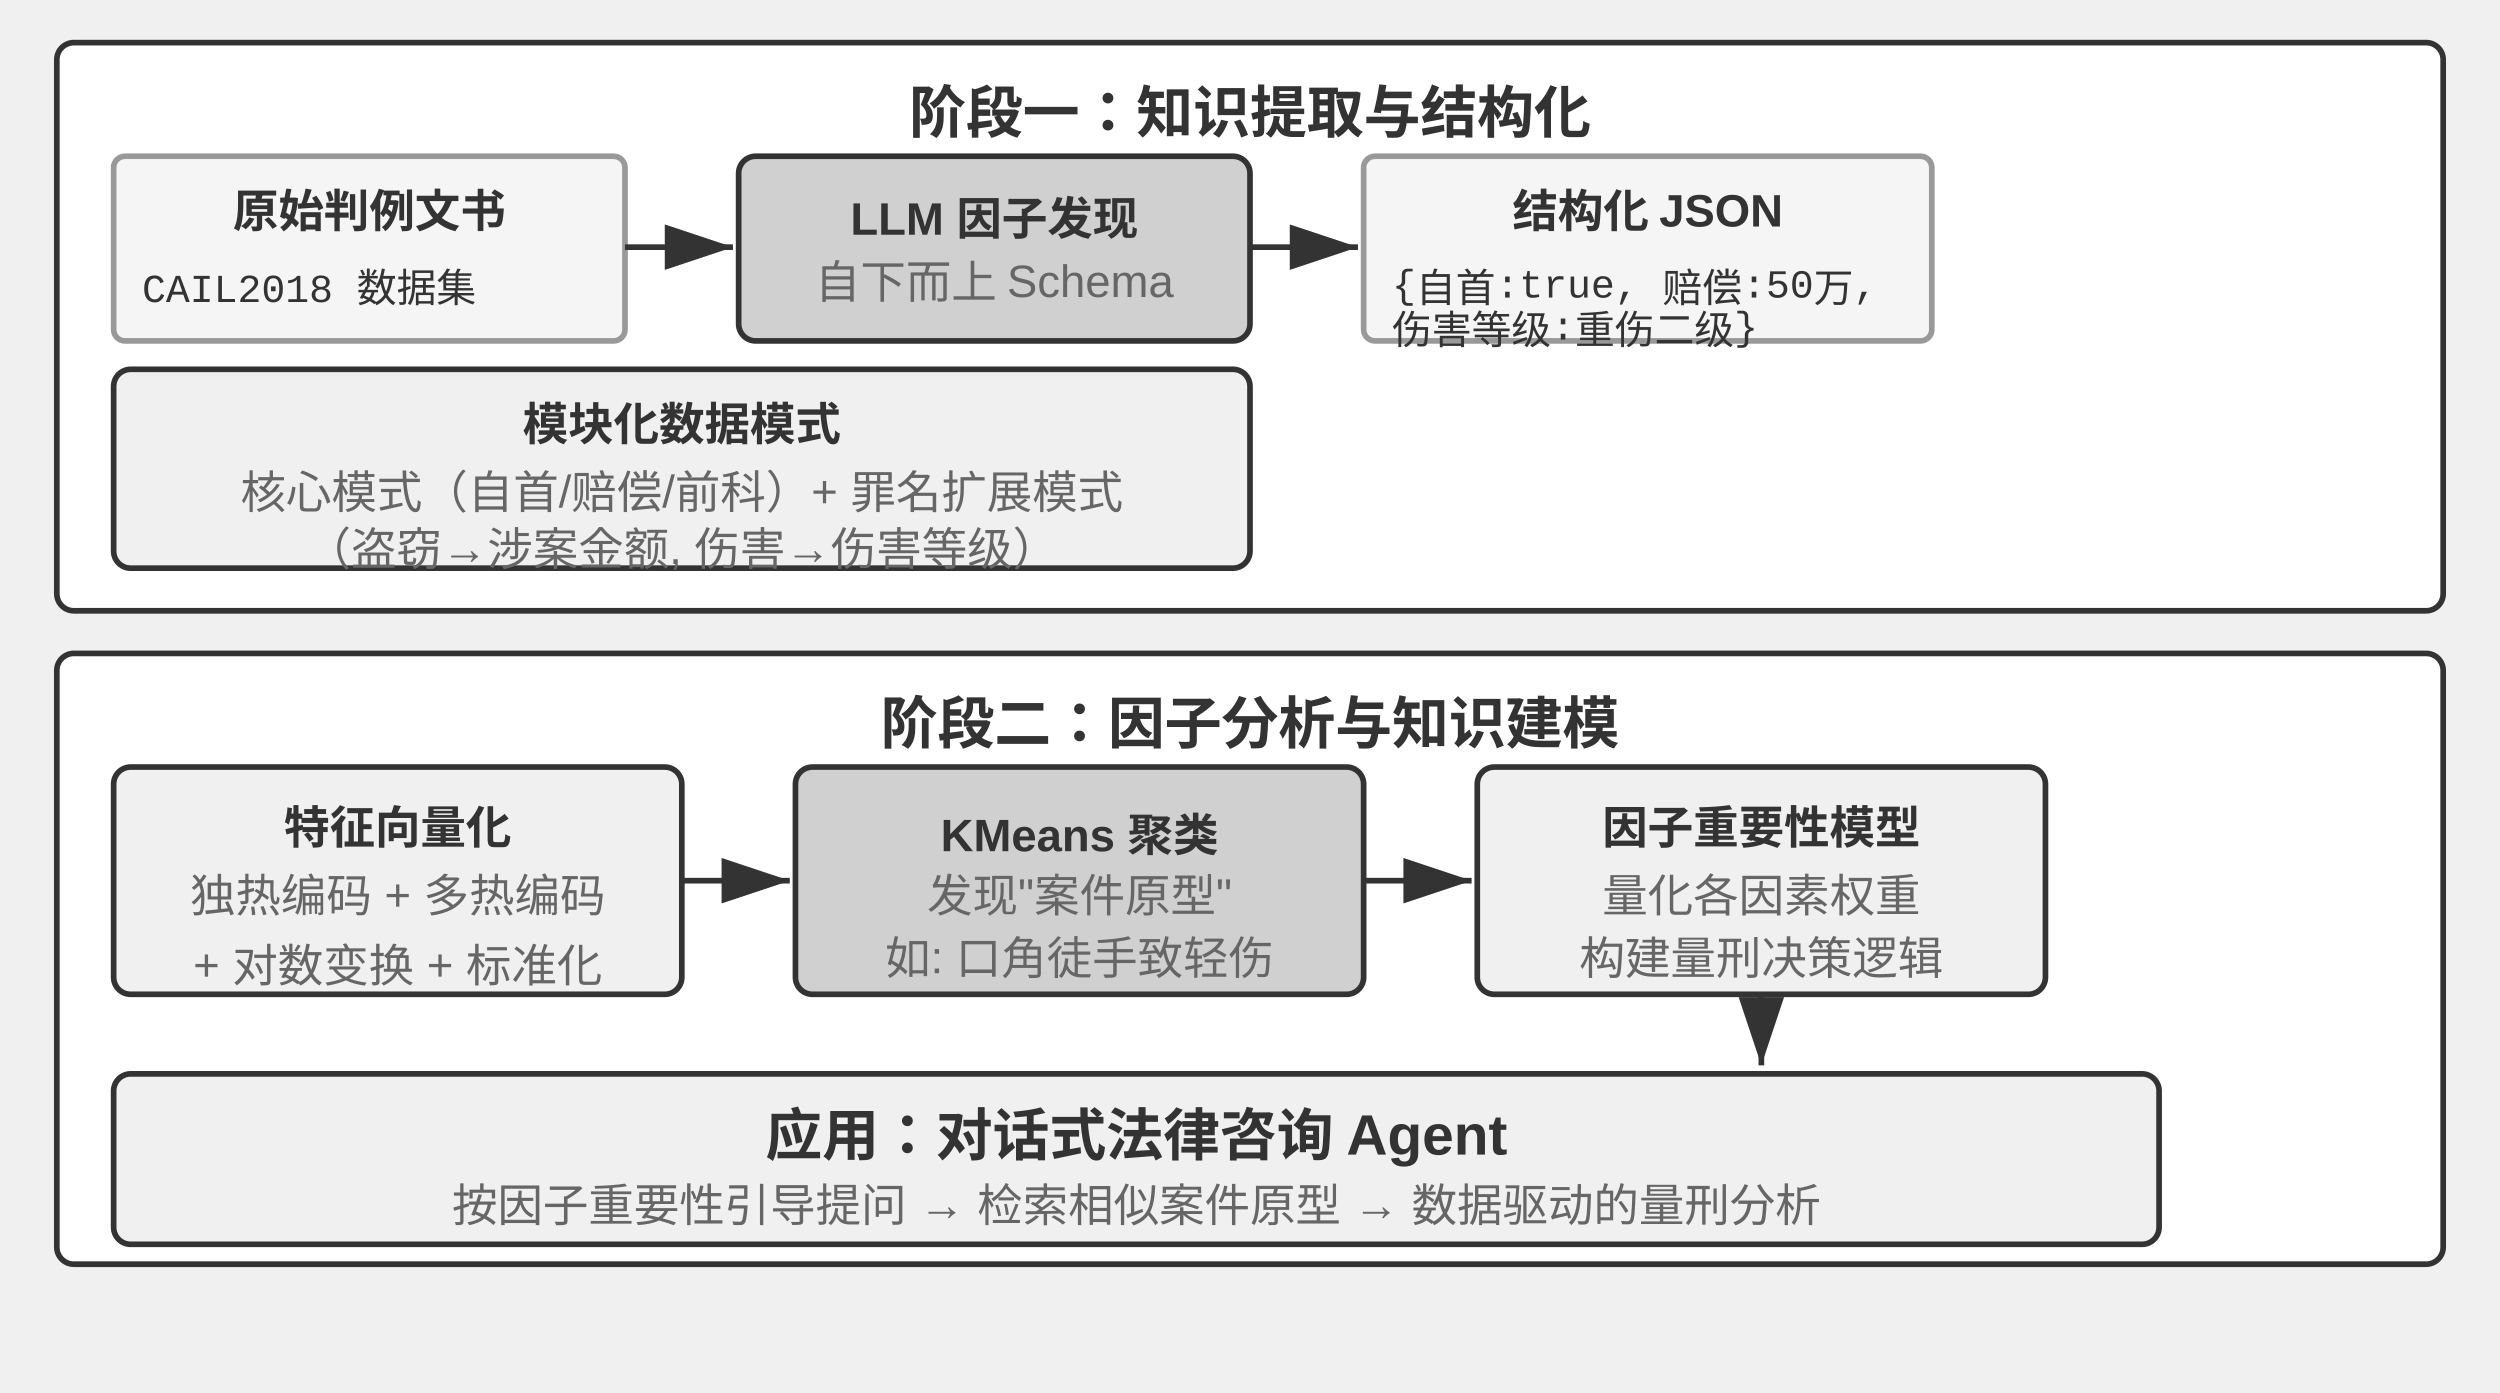
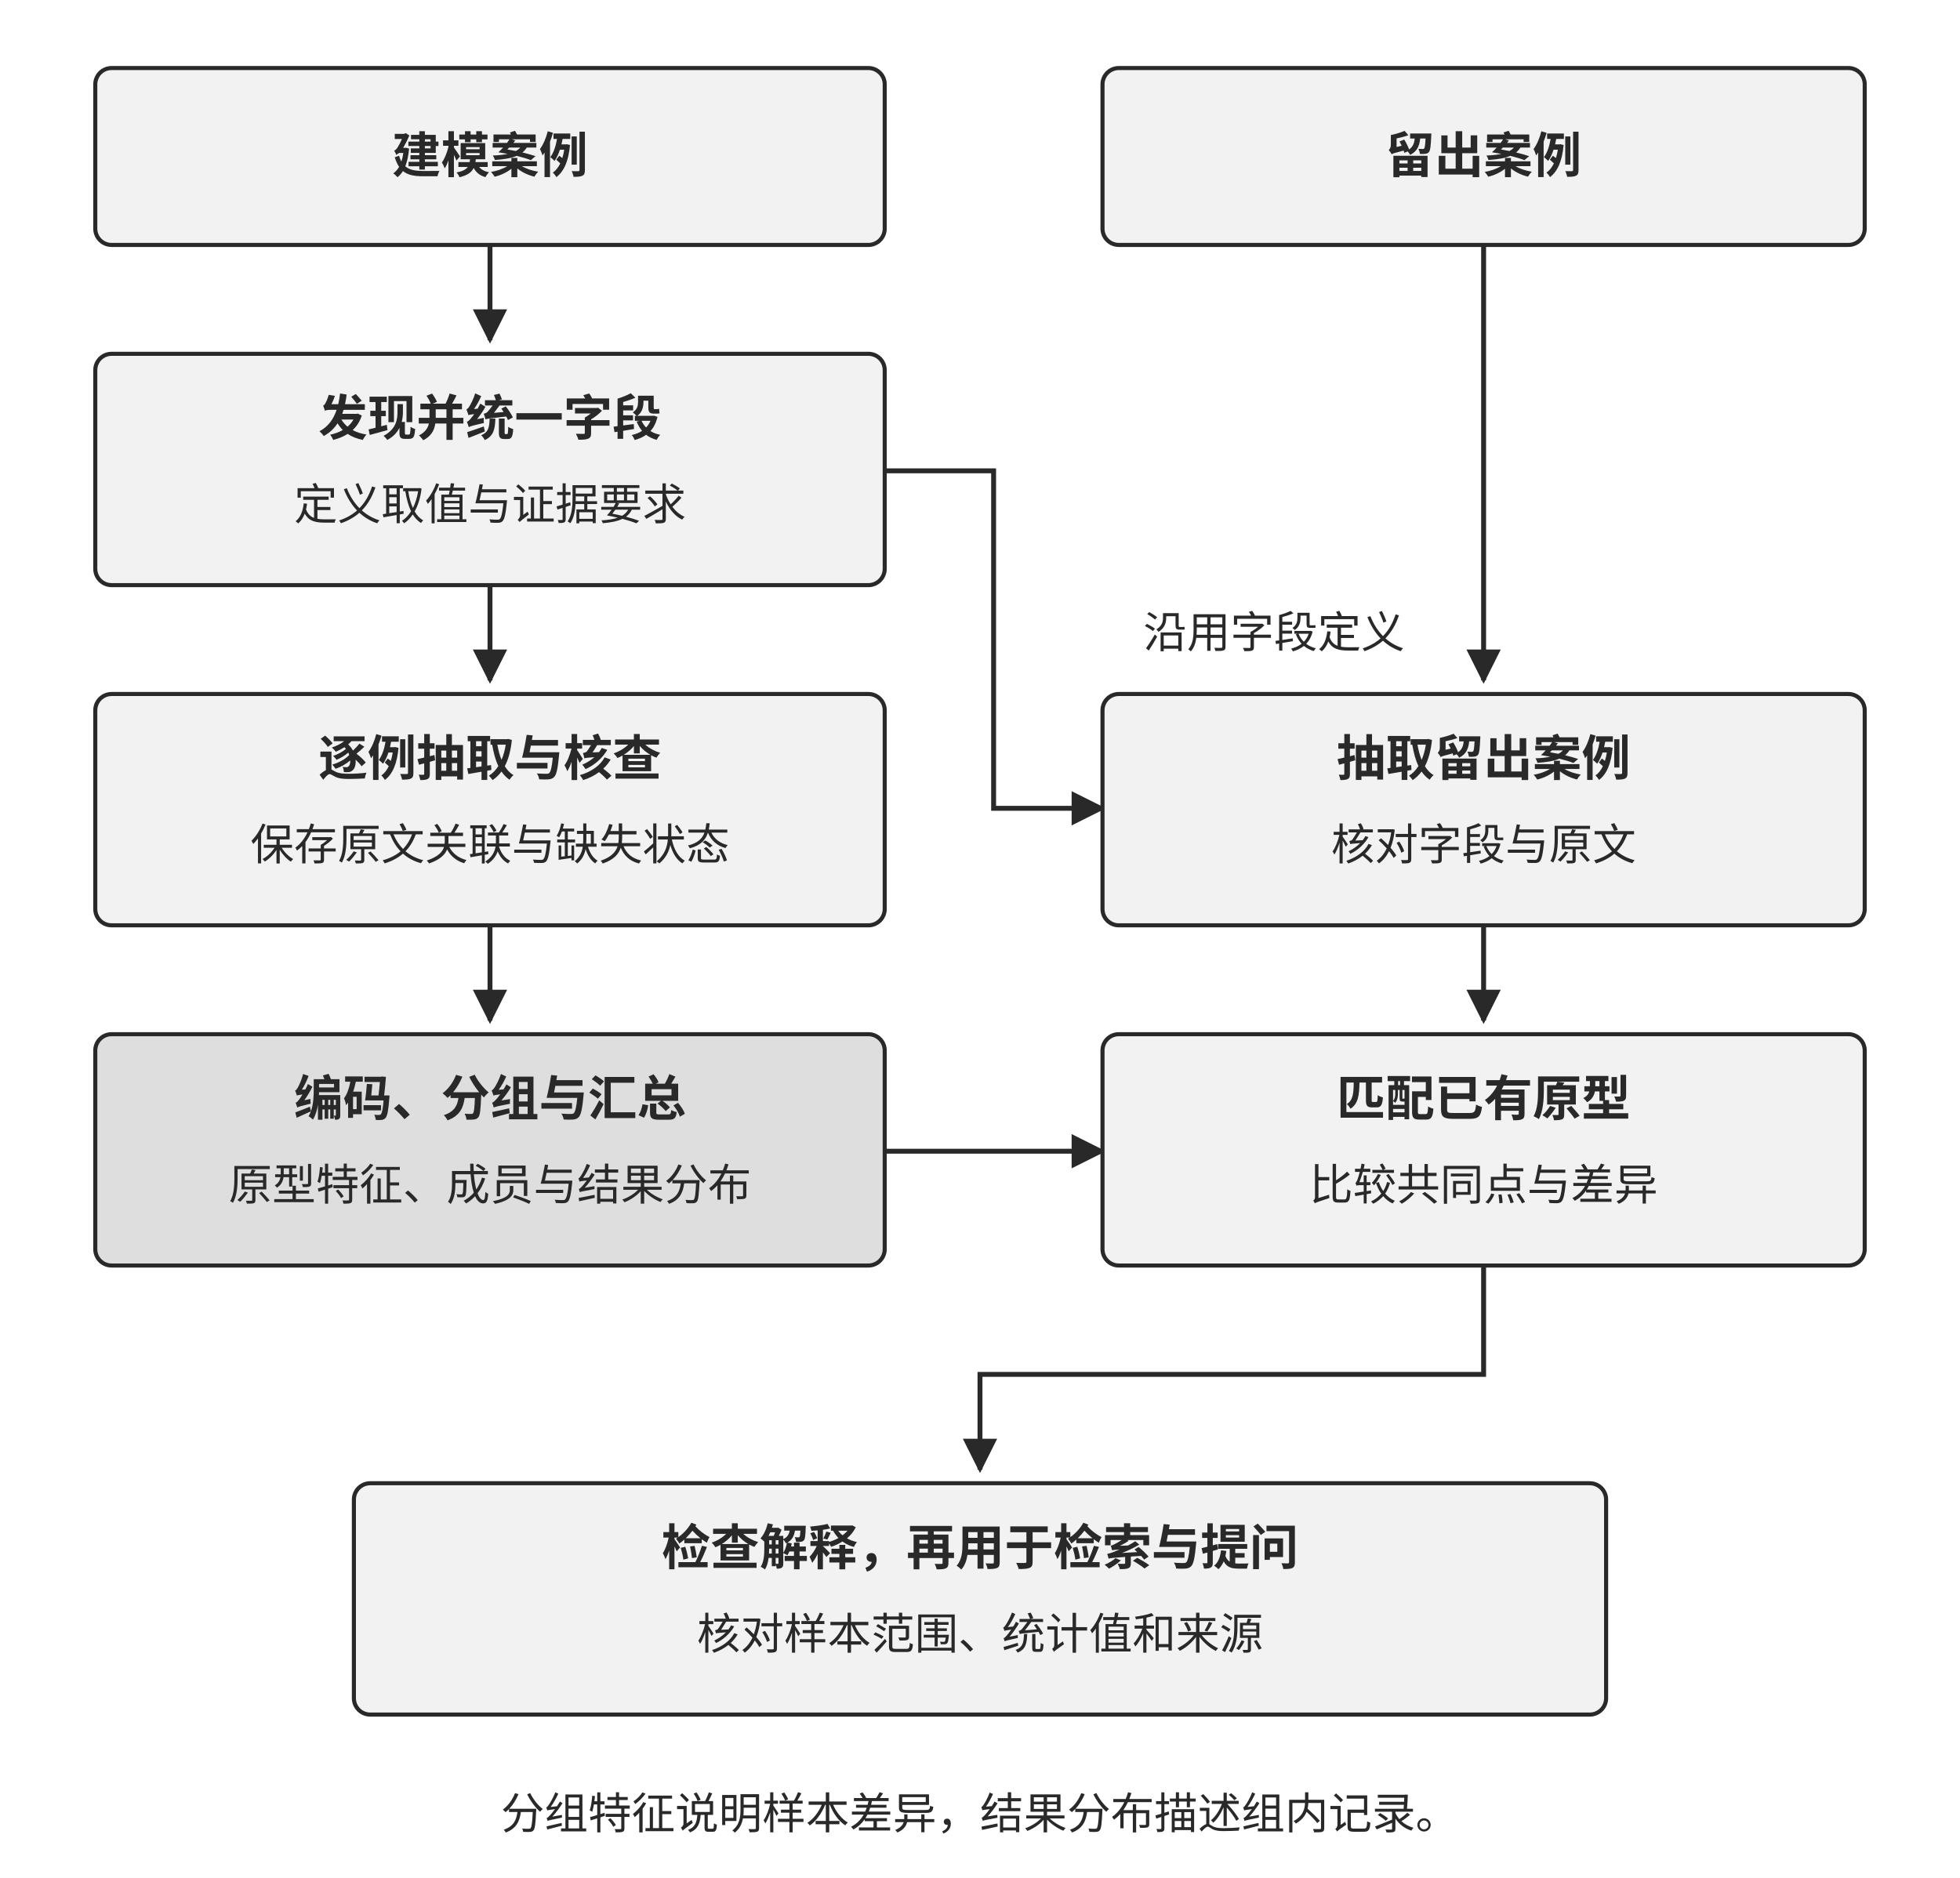
- <svg xmlns="http://www.w3.org/2000/svg" viewBox="0 40 880 490" width="880" height="490" style="background:#ffffff">
+ <svg xmlns="http://www.w3.org/2000/svg" width="150mm" height="143.75mm" viewBox="0 0 720 690" role="img" aria-labelledby="title desc">
  <defs>
-     <marker id="ah" markerWidth="12" markerHeight="8" refX="12" refY="4" orient="auto">
-       <polygon points="0 0, 12 4, 0 8" fill="#333333" />
-     </marker>
-     <marker id="ah-light" markerWidth="12" markerHeight="8" refX="12" refY="4" orient="auto">
-       <polygon points="0 0, 12 4, 0 8" fill="#999999" />
+     <marker id="arrow" viewBox="0 0 10 10" refX="9" refY="5" markerWidth="7" markerHeight="7" orient="auto-start-reverse">
+       <path d="M0 0 L10 5 L0 10 Z" fill="#292929" />
    </marker>
  </defs>
-   <rect x="20" y="55" width="840" height="200" rx="6" fill="#ffffff" stroke="#333333" stroke-width="2" />
-   <text x="440" y="78" font-family="Arial, 'Helvetica Neue', Helvetica, 'PingFang SC', 'Microsoft YaHei', sans-serif" font-size="20" fill="#333333" text-anchor="middle" dominant-baseline="central" font-weight="bold">阶段一：知识提取与结构化</text>
-   <rect x="40" y="95" width="180" height="65" rx="4" fill="#f5f5f5" stroke="#999999" stroke-width="2" />
-   <text x="130" y="113" font-family="Arial, 'Helvetica Neue', Helvetica, 'PingFang SC', 'Microsoft YaHei', sans-serif" font-size="16" fill="#333333" text-anchor="middle" dominant-baseline="central" font-weight="bold">原始判例文书</text>
-   <text x="50" y="138" font-family="'Courier New', Courier, monospace" font-size="14" fill="#333333" text-anchor="start" dominant-baseline="central">CAIL2018 数据集</text>
-   <line x1="220" y1="127" x2="258" y2="127" stroke="#333333" stroke-width="2" marker-end="url(#ah)" />
-   <rect x="260" y="95" width="180" height="65" rx="6" fill="#d0d0d0" stroke="#333333" stroke-width="2" />
-   <text x="350" y="113" font-family="Arial, 'Helvetica Neue', Helvetica, 'PingFang SC', 'Microsoft YaHei', sans-serif" font-size="16" fill="#333333" text-anchor="middle" dominant-baseline="central" font-weight="bold">LLM 因子发现</text>
-   <text x="350" y="138" font-family="Arial, 'Helvetica Neue', Helvetica, 'PingFang SC', 'Microsoft YaHei', sans-serif" font-size="16" fill="#666666" text-anchor="middle" dominant-baseline="central" font-weight="normal">自下而上 Schema</text>
-   <line x1="440" y1="127" x2="478" y2="127" stroke="#333333" stroke-width="2" marker-end="url(#ah)" />
-   <rect x="480" y="95" width="200" height="65" rx="4" fill="#f5f5f5" stroke="#999999" stroke-width="2" />
-   <text x="580" y="113" font-family="Arial, 'Helvetica Neue', Helvetica, 'PingFang SC', 'Microsoft YaHei', sans-serif" font-size="16" fill="#333333" text-anchor="middle" dominant-baseline="central" font-weight="bold">结构化 JSON</text>
-   <text x="490" y="138" font-family="'Courier New', Courier, monospace" font-size="14" fill="#333333" text-anchor="start" dominant-baseline="central">{自首:true, 赔偿:50万,</text>
-   <text x="490" y="155" font-family="'Courier New', Courier, monospace" font-size="14" fill="#333333" text-anchor="start" dominant-baseline="central"> 伤害等级:重伤二级}</text>
-   <rect x="40" y="170" width="400" height="70" rx="6" fill="#f0f0f0" stroke="#333333" stroke-width="2" />
-   <text x="240" y="188" font-family="Arial, 'Helvetica Neue', Helvetica, 'PingFang SC', 'Microsoft YaHei', sans-serif" font-size="16" fill="#333333" text-anchor="middle" dominant-baseline="central" font-weight="bold">模块化数据模式</text>
-   <text x="240" y="212" font-family="Arial, 'Helvetica Neue', Helvetica, 'PingFang SC', 'Microsoft YaHei', sans-serif" font-size="16" fill="#666666" text-anchor="middle" dominant-baseline="central" font-weight="normal">核心模式（自首/赔偿/前科）+ 罪名扩展模式</text>
-   <text x="240" y="232" font-family="Arial, 'Helvetica Neue', Helvetica, 'PingFang SC', 'Microsoft YaHei', sans-serif" font-size="16" fill="#666666" text-anchor="middle" dominant-baseline="central" font-weight="normal">（盗窃→涉案金额, 伤害→伤害等级）</text>
-   <rect x="20" y="270" width="840" height="215" rx="6" fill="#ffffff" stroke="#333333" stroke-width="2" />
-   <text x="440" y="293" font-family="Arial, 'Helvetica Neue', Helvetica, 'PingFang SC', 'Microsoft YaHei', sans-serif" font-size="20" fill="#333333" text-anchor="middle" dominant-baseline="central" font-weight="bold">阶段二：因子分析与知识建模</text>
-   <rect x="40" y="310" width="200" height="80" rx="6" fill="#f0f0f0" stroke="#333333" stroke-width="2" />
-   <text x="140" y="330" font-family="Arial, 'Helvetica Neue', Helvetica, 'PingFang SC', 'Microsoft YaHei', sans-serif" font-size="16" fill="#333333" text-anchor="middle" dominant-baseline="central" font-weight="bold">特征向量化</text>
-   <text x="140" y="354" font-family="Arial, 'Helvetica Neue', Helvetica, 'PingFang SC', 'Microsoft YaHei', sans-serif" font-size="16" fill="#666666" text-anchor="middle" dominant-baseline="central" font-weight="normal">独热编码 + 多热编码</text>
-   <text x="140" y="376" font-family="Arial, 'Helvetica Neue', Helvetica, 'PingFang SC', 'Microsoft YaHei', sans-serif" font-size="16" fill="#666666" text-anchor="middle" dominant-baseline="central" font-weight="normal">+ 对数变换 + 标准化</text>
-   <line x1="240" y1="350" x2="278" y2="350" stroke="#333333" stroke-width="2" marker-end="url(#ah)" />
-   <rect x="280" y="310" width="200" height="80" rx="6" fill="#d0d0d0" stroke="#333333" stroke-width="2" />
-   <text x="380" y="330" font-family="Arial, 'Helvetica Neue', Helvetica, 'PingFang SC', 'Microsoft YaHei', sans-serif" font-size="16" fill="#333333" text-anchor="middle" dominant-baseline="central" font-weight="bold">KMeans 聚类</text>
-   <text x="380" y="354" font-family="Arial, 'Helvetica Neue', Helvetica, 'PingFang SC', 'Microsoft YaHei', sans-serif" font-size="16" fill="#666666" text-anchor="middle" dominant-baseline="central" font-weight="normal">发现"案件原型"</text>
-   <text x="380" y="376" font-family="Arial, 'Helvetica Neue', Helvetica, 'PingFang SC', 'Microsoft YaHei', sans-serif" font-size="16" fill="#666666" text-anchor="middle" dominant-baseline="central" font-weight="normal">如: 口角徒手致轻伤</text>
-   <line x1="480" y1="350" x2="518" y2="350" stroke="#333333" stroke-width="2" marker-end="url(#ah)" />
-   <rect x="520" y="310" width="200" height="80" rx="6" fill="#f0f0f0" stroke="#333333" stroke-width="2" />
-   <text x="620" y="330" font-family="Arial, 'Helvetica Neue', Helvetica, 'PingFang SC', 'Microsoft YaHei', sans-serif" font-size="16" fill="#333333" text-anchor="middle" dominant-baseline="central" font-weight="bold">因子重要性模型</text>
-   <text x="620" y="354" font-family="Arial, 'Helvetica Neue', Helvetica, 'PingFang SC', 'Microsoft YaHei', sans-serif" font-size="16" fill="#666666" text-anchor="middle" dominant-baseline="central" font-weight="normal">量化各因素权重</text>
-   <text x="620" y="376" font-family="Arial, 'Helvetica Neue', Helvetica, 'PingFang SC', 'Microsoft YaHei', sans-serif" font-size="16" fill="#666666" text-anchor="middle" dominant-baseline="central" font-weight="normal">构建量刑决策逻辑</text>
-   <line x1="620" y1="390" x2="620" y2="415" stroke="#333333" stroke-width="2" marker-end="url(#ah)" />
-   <rect x="40" y="418" width="720" height="60" rx="6" fill="#f0f0f0" stroke="#333333" stroke-width="2" />
-   <text x="400" y="438" font-family="Arial, 'Helvetica Neue', Helvetica, 'PingFang SC', 'Microsoft YaHei', sans-serif" font-size="20" fill="#333333" text-anchor="middle" dominant-baseline="central" font-weight="bold">应用：对话式法律咨询 Agent</text>
-   <text x="400" y="463" font-family="Arial, 'Helvetica Neue', Helvetica, 'PingFang SC', 'Microsoft YaHei', sans-serif" font-size="16" fill="#666666" text-anchor="middle" dominant-baseline="central" font-weight="normal">按因子重要性引导提问 → 检索相似案件原型 → 数据驱动的量刑分析</text>
+   <rect width="720" height="690" fill="#ffffff" />
+   <rect x="35" y="25" width="290" height="65" rx="6" fill="#f2f2f2" stroke="#292929" stroke-width="1.5" />
+   <text x="180.0" y="63.5" font-family="Noto Sans CJK SC,Source Han Sans CN,Microsoft YaHei,sans-serif" font-size="18" font-weight="700" text-anchor="middle" fill="#292929">建模案例</text>
+   <rect x="405" y="25" width="280" height="65" rx="6" fill="#f2f2f2" stroke="#292929" stroke-width="1.5" />
+   <text x="545.0" y="63.5" font-family="Noto Sans CJK SC,Source Han Sans CN,Microsoft YaHei,sans-serif" font-size="18" font-weight="700" text-anchor="middle" fill="#292929">留出案例</text>
+   <path d="M 180 90 L 180 125" fill="none" stroke="#292929" stroke-width="1.8" marker-end="url(#arrow)" />
+   <rect x="35" y="130" width="290" height="85" rx="6" fill="#f2f2f2" stroke="#292929" stroke-width="1.5" />
+   <text x="180.0" y="160" font-family="Noto Sans CJK SC,Source Han Sans CN,Microsoft YaHei,sans-serif" font-size="18" font-weight="700" text-anchor="middle" fill="#292929">发现并统一字段</text>
+   <text x="180.0" y="191" font-family="Noto Sans CJK SC,Source Han Sans CN,Microsoft YaHei,sans-serif" font-size="16" font-weight="400" text-anchor="middle" fill="#292929">定义取值与证据要求</text>
+   <path d="M 180 215 L 180 250" fill="none" stroke="#292929" stroke-width="1.8" marker-end="url(#arrow)" />
+   <rect x="35" y="255" width="290" height="85" rx="6" fill="#f2f2f2" stroke="#292929" stroke-width="1.5" />
+   <text x="180.0" y="285" font-family="Noto Sans CJK SC,Source Han Sans CN,Microsoft YaHei,sans-serif" font-size="18" font-weight="700" text-anchor="middle" fill="#292929">逐例抽取与核查</text>
+   <text x="180.0" y="316" font-family="Noto Sans CJK SC,Source Han Sans CN,Microsoft YaHei,sans-serif" font-size="16" font-weight="400" text-anchor="middle" fill="#292929">保存原文关联与缺失状态</text>
+   <path d="M 325 173 L 365 173 L 365 297 L 405 297" fill="none" stroke="#292929" stroke-width="1.8" marker-end="url(#arrow)" />
+   <text x="420" y="238" font-family="Noto Sans CJK SC,Source Han Sans CN,Microsoft YaHei,sans-serif" font-size="16" font-weight="400" text-anchor="start" fill="#292929">沿用字段定义</text>
+   <path d="M 545 90 L 545 250" fill="none" stroke="#292929" stroke-width="1.8" marker-end="url(#arrow)" />
+   <rect x="405" y="255" width="280" height="85" rx="6" fill="#f2f2f2" stroke="#292929" stroke-width="1.5" />
+   <text x="545.0" y="285" font-family="Noto Sans CJK SC,Source Han Sans CN,Microsoft YaHei,sans-serif" font-size="18" font-weight="700" text-anchor="middle" fill="#292929">抽取留出案例</text>
+   <text x="545.0" y="316" font-family="Noto Sans CJK SC,Source Han Sans CN,Microsoft YaHei,sans-serif" font-size="16" font-weight="400" text-anchor="middle" fill="#292929">核对字段与原文</text>
+   <path d="M 180 340 L 180 375" fill="none" stroke="#292929" stroke-width="1.8" marker-end="url(#arrow)" />
+   <rect x="35" y="380" width="290" height="85" rx="6" fill="#dedede" stroke="#292929" stroke-width="1.5" />
+   <text x="180.0" y="410" font-family="Noto Sans CJK SC,Source Han Sans CN,Microsoft YaHei,sans-serif" font-size="18" font-weight="700" text-anchor="middle" fill="#292929">编码、分组与汇总</text>
+   <text x="180.0" y="441" font-family="Noto Sans CJK SC,Source Han Sans CN,Microsoft YaHei,sans-serif" font-size="16" font-weight="400" text-anchor="middle" fill="#292929">原型特征、成员与结果分布</text>
+   <path d="M 325 423 L 405 423" fill="none" stroke="#292929" stroke-width="1.8" marker-end="url(#arrow)" />
+   <path d="M 545 340 L 545 375" fill="none" stroke="#292929" stroke-width="1.8" marker-end="url(#arrow)" />
+   <rect x="405" y="380" width="280" height="85" rx="6" fill="#f2f2f2" stroke="#292929" stroke-width="1.5" />
+   <text x="545.0" y="410" font-family="Noto Sans CJK SC,Source Han Sans CN,Microsoft YaHei,sans-serif" font-size="18" font-weight="700" text-anchor="middle" fill="#292929">匹配已有原型</text>
+   <text x="545.0" y="441" font-family="Noto Sans CJK SC,Source Han Sans CN,Microsoft YaHei,sans-serif" font-size="16" font-weight="400" text-anchor="middle" fill="#292929">比较共同点与差异</text>
+   <path d="M 545 465 L 545 505 L 360 505 L 360 540" fill="none" stroke="#292929" stroke-width="1.8" marker-end="url(#arrow)" />
+   <rect x="130" y="545" width="460" height="85" rx="6" fill="#f2f2f2" stroke="#292929" stroke-width="1.5" />
+   <text x="360.0" y="575" font-family="Noto Sans CJK SC,Source Han Sans CN,Microsoft YaHei,sans-serif" font-size="18" font-weight="700" text-anchor="middle" fill="#292929">检查解释，再用于检索与提问</text>
+   <text x="360.0" y="606" font-family="Noto Sans CJK SC,Source Han Sans CN,Microsoft YaHei,sans-serif" font-size="16" font-weight="400" text-anchor="middle" fill="#292929">核对样本范围、统计值和来源</text>
+   <text x="360" y="672" font-family="Noto Sans CJK SC,Source Han Sans CN,Microsoft YaHei,sans-serif" font-size="16" font-weight="400" text-anchor="middle" fill="#292929">分组特征说明样本差异，结果分布描述组内记录。</text>
</svg>
